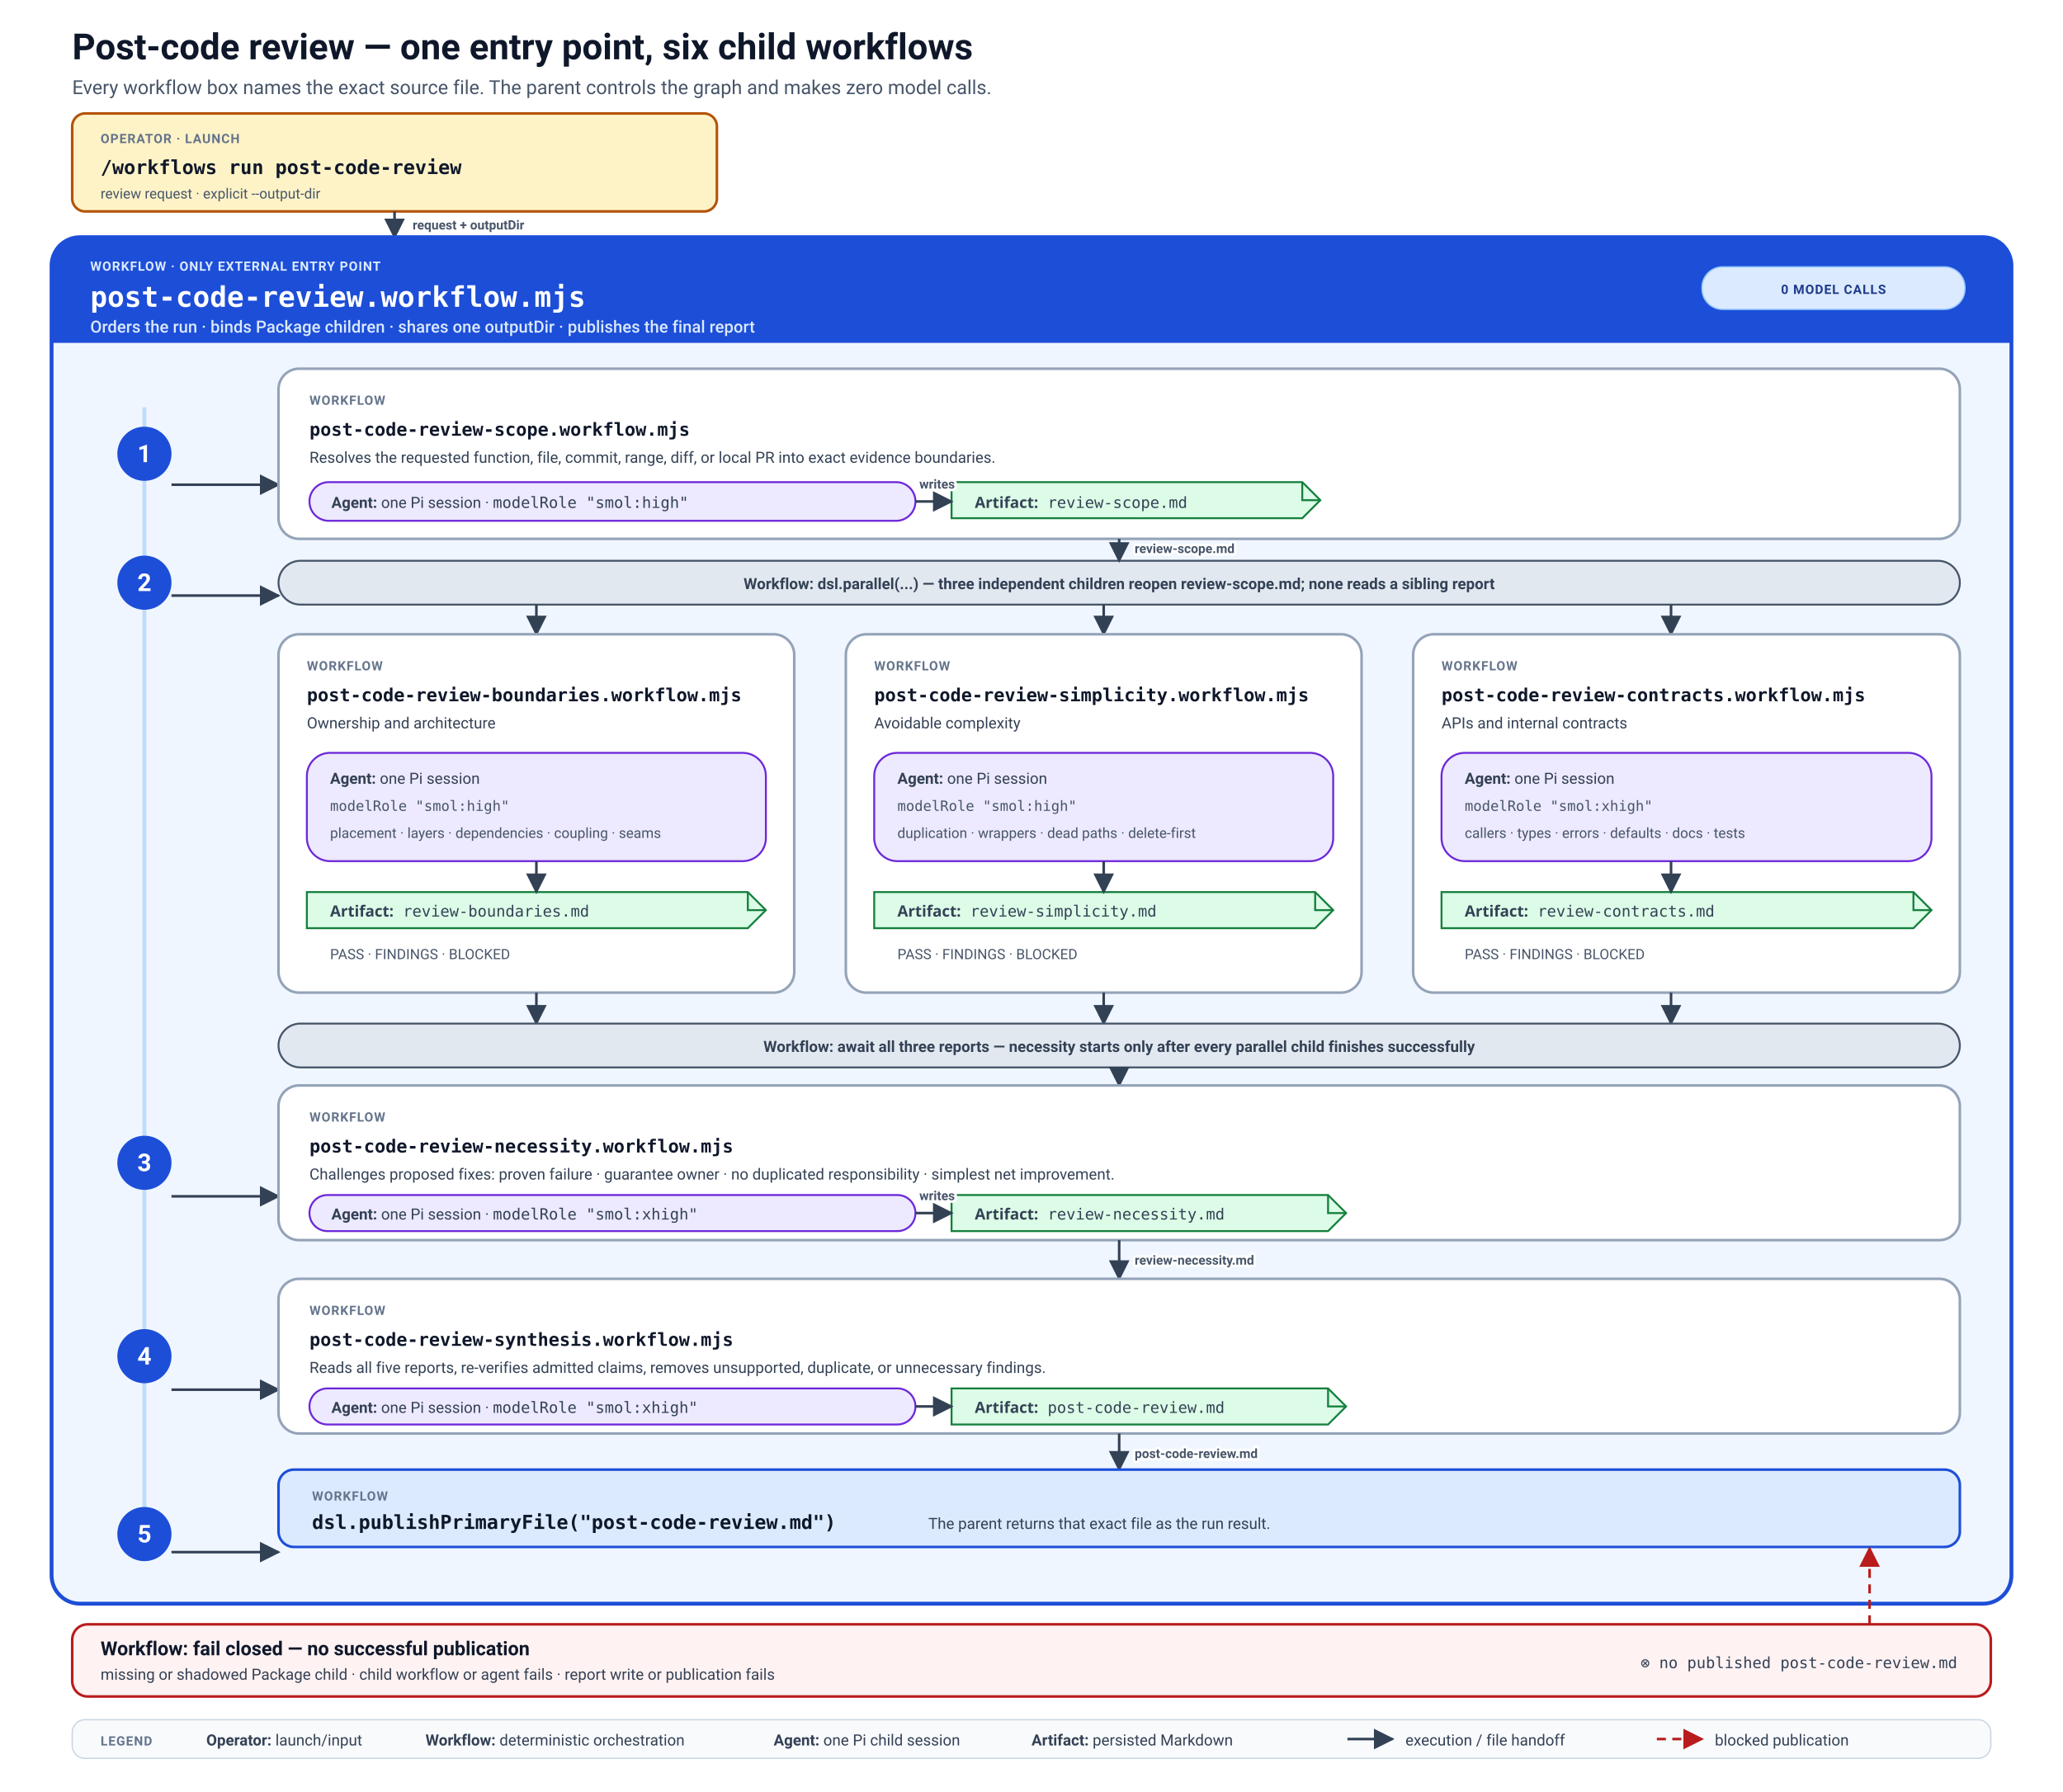
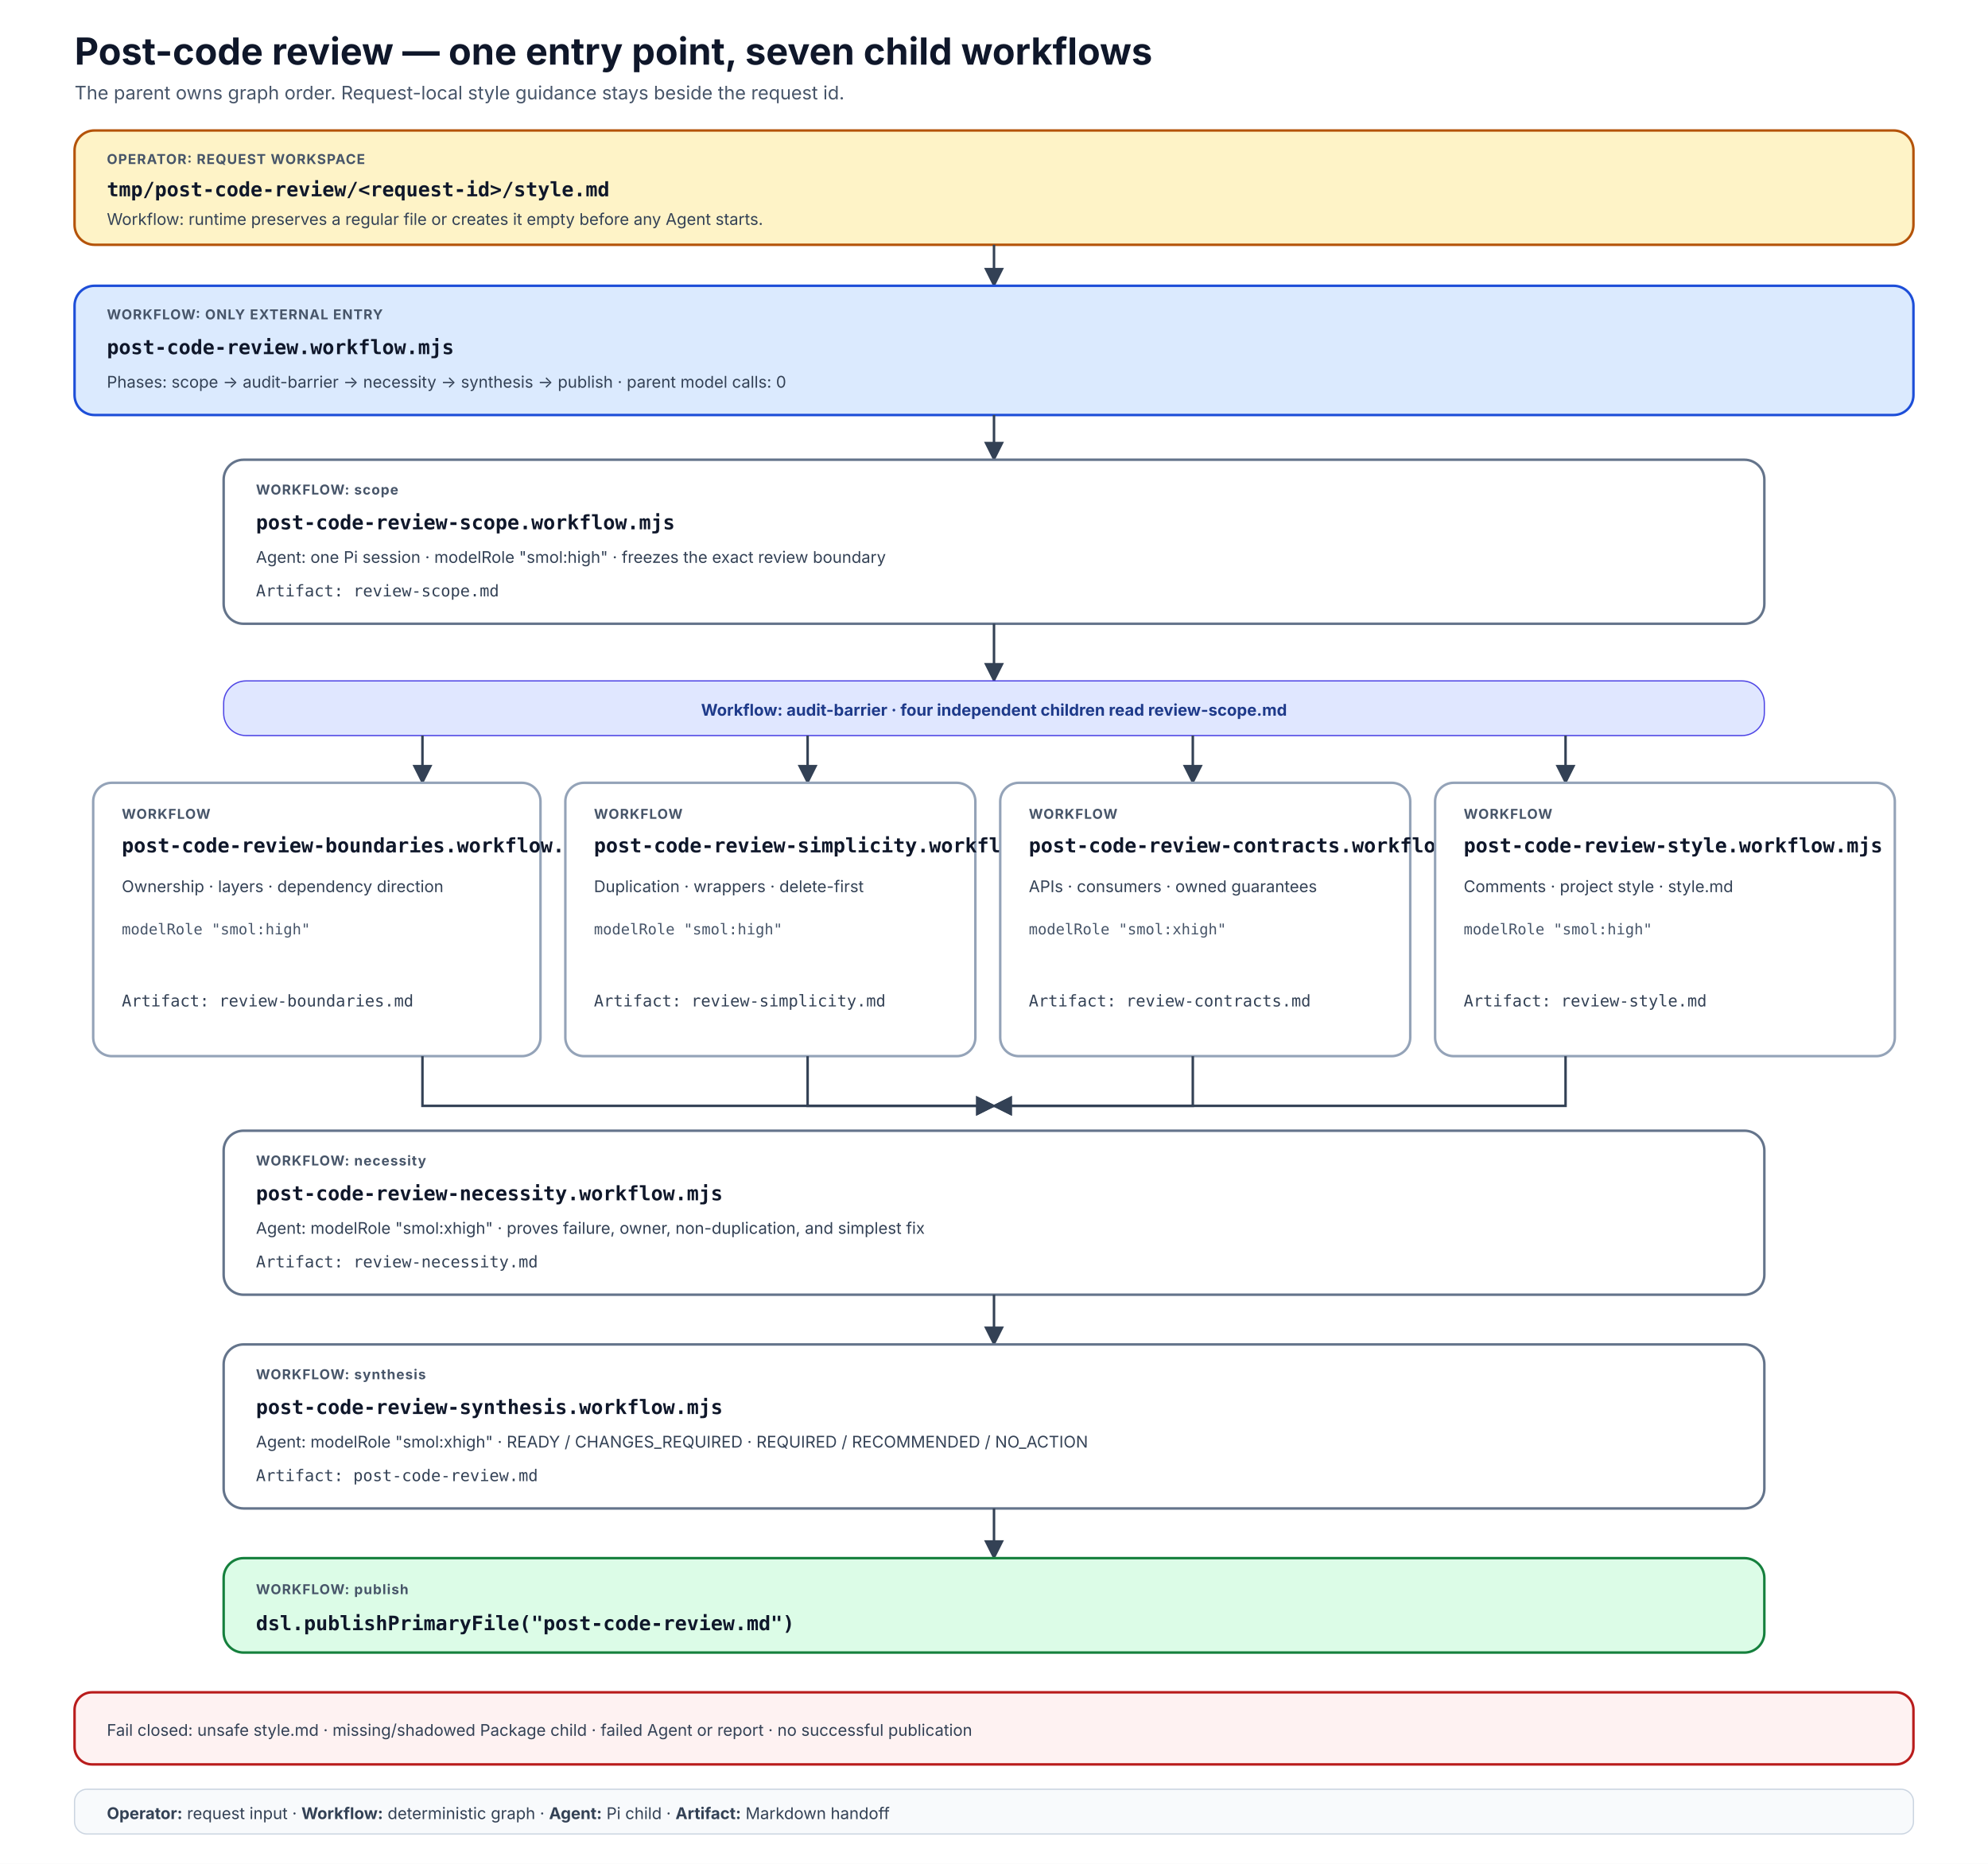
- <svg xmlns="http://www.w3.org/2000/svg" width="1600" height="1390" viewBox="0 0 1600 1390" role="img" aria-labelledby="diagram-title diagram-desc" preserveAspectRatio="xMidYMid meet">
+ <svg xmlns="http://www.w3.org/2000/svg" width="1600" height="1500" viewBox="0 0 1600 1500" role="img" aria-labelledby="title desc">
  <defs>
-     <marker id="arrow" viewBox="0 0 10 10" refX="9" refY="5" markerWidth="8" markerHeight="8" orient="auto-start-reverse">
-       <path d="M 0 0 L 10 5 L 0 10 z" fill="#334155" />
-     </marker>
-     <marker id="arrow-red" viewBox="0 0 10 10" refX="9" refY="5" markerWidth="8" markerHeight="8" orient="auto-start-reverse">
-       <path d="M 0 0 L 10 5 L 0 10 z" fill="#b91c1c" />
+     <marker id="arrow" viewBox="0 0 10 10" refX="9" refY="5" markerWidth="8" markerHeight="8" orient="auto">
+       <path d="M0 0 L10 5 L0 10 Z" fill="#334155" />
    </marker>
    <style>
-       .sans { font-family: system-ui, -apple-system, "Segoe UI", Roboto, sans-serif; }
-       .mono { font-family: ui-monospace, SFMono-Regular, Menlo, Consolas, monospace; }
-       .h1 { font-size: 28px; font-weight: 750; fill: #0f172a; }
-       .subtitle { font-size: 15px; font-weight: 400; fill: #475569; }
-       .parent-title { font-size: 22px; font-weight: 750; fill: #ffffff; }
-       .parent-subtitle { font-size: 13px; font-weight: 450; fill: #dbeafe; }
-       .node-title { font-size: 15px; font-weight: 720; fill: #0f172a; }
-       .node-file { font-size: 14px; font-weight: 720; fill: #0f172a; }
-       .body { font-size: 12px; font-weight: 430; fill: #334155; }
-       .small { font-size: 11px; font-weight: 430; fill: #475569; }
-       .tag { font-size: 10px; font-weight: 750; letter-spacing: .06em; fill: #64748b; }
-       .tag-light { font-size: 10px; font-weight: 750; letter-spacing: .06em; fill: #dbeafe; }
-       .badge { font-size: 10px; font-weight: 760; letter-spacing: .06em; fill: #1e3a8a; }
-       .step-number { font-size: 19px; font-weight: 760; fill: #ffffff; text-anchor: middle; dominant-baseline: central; }
-       .step-label { font-size: 11px; font-weight: 700; fill: #1e3a8a; }
-       .step-code { font-size: 9px; font-weight: 500; fill: #475569; }
-       .bar-text { font-size: 12px; font-weight: 650; fill: #334155; text-anchor: middle; }
-       .edge { fill: none; stroke: #334155; stroke-width: 2; marker-end: url(#arrow); }
-       .edge-red { fill: none; stroke: #b91c1c; stroke-width: 2; stroke-dasharray: 7 5; marker-end: url(#arrow-red); }
-       .edge-label { font-size: 10px; font-weight: 600; fill: #475569; paint-order: stroke; stroke: #ffffff; stroke-width: 4px; stroke-linejoin: round; }
+       .sans{font-family:system-ui,-apple-system,"Segoe UI",sans-serif}.mono{font-family:ui-monospace,SFMono-Regular,Menlo,monospace}
+       .h1{font-size:30px;font-weight:750;fill:#0f172a}.sub{font-size:15px;fill:#475569}.tag{font-size:11px;font-weight:750;letter-spacing:.06em;fill:#475569}
+       .title{font-size:16px;font-weight:740;fill:#0f172a}.body{font-size:13px;fill:#334155}.small{font-size:12px;fill:#475569}
+       .edge{fill:none;stroke:#334155;stroke-width:2;marker-end:url(#arrow)}.bar{font-size:13px;font-weight:700;fill:#1e3a8a;text-anchor:middle}
    </style>
  </defs>
-   <rect width="1600" height="1390" fill="#ffffff" />
-   <text x="56" y="46" class="sans h1">Post-code review — one entry point, six child workflows</text>
-   <text x="56" y="73" class="sans subtitle">Every workflow box names the exact source file. The parent controls the graph and makes zero model calls.</text>
-   <rect x="56" y="88" width="500" height="76" rx="10" fill="#fef3c7" stroke="#b45309" stroke-width="2" />
-   <text x="78" y="111" class="sans tag" fill="#92400e">OPERATOR · LAUNCH</text>
-   <text x="78" y="135" class="mono node-title">/workflows run post-code-review</text>
-   <text x="78" y="154" class="sans small">review request · explicit --output-dir</text>
-   <path d="M 306 164 L 306 184" class="edge" />
-   <text x="320" y="178" class="sans edge-label">request + outputDir</text>
-   <rect x="40" y="184" width="1520" height="1060" rx="22" fill="#eff6ff" stroke="#1d4ed8" stroke-width="3" />
-   <path d="M 62 184 H 1538 Q 1560 184 1560 206 V 266 H 40 V 206 Q 40 184 62 184 Z" fill="#1d4ed8" />
-   <text x="70" y="210" class="sans tag-light">WORKFLOW · ONLY EXTERNAL ENTRY POINT</text>
-   <text x="70" y="238" class="mono parent-title">post-code-review.workflow.mjs</text>
-   <text x="70" y="258" class="sans parent-subtitle">Orders the run · binds Package children · shares one outputDir · publishes the final report</text>
-   <rect x="1320" y="207" width="204" height="33" rx="16" fill="#dbeafe" stroke="#93c5fd" />
-   <text x="1422" y="228" class="sans badge" text-anchor="middle">0 MODEL CALLS</text>
-   <path d="M 112 316 L 112 1210" fill="none" stroke="#bfdbfe" stroke-width="3" />
-   <circle cx="112" cy="352" r="21" fill="#1d4ed8" />
-   <text x="112" y="352" class="sans step-number">1</text>
-   <path d="M 133 376 L 216 376" class="edge" />
-   <rect x="216" y="286" width="1304" height="132" rx="16" fill="#ffffff" stroke="#94a3b8" stroke-width="2" />
-   <text x="240" y="314" class="sans tag">WORKFLOW</text>
-   <text x="240" y="338" class="mono node-file">post-code-review-scope.workflow.mjs</text>
-   <text x="240" y="359" class="sans body">Resolves the requested function, file, commit, range, diff, or local PR into exact evidence boundaries.</text>
-   <rect x="240" y="374" width="470" height="30" rx="15" fill="#ede9fe" stroke="#6d28d9" stroke-width="1.5" />
-   <text x="257" y="394" class="sans body">
-     <tspan font-weight="700">Agent:</tspan> one Pi session · <tspan class="mono">modelRole "smol:high"</tspan>
-   </text>
-   <path d="M 738 374 H 1010 L 1024 388 L 1010 402 H 738 Z" fill="#dcfce7" stroke="#15803d" stroke-width="1.5" />
-   <path d="M 1010 374 V 388 H 1024" fill="none" stroke="#15803d" stroke-width="1.5" />
-   <text x="756" y="394" class="mono body">
-     <tspan font-family="system-ui" font-weight="700">Artifact:</tspan> review-scope.md</text>
-   <path d="M 710 389 L 738 389" class="edge" />
-   <text x="713" y="379" class="sans edge-label">writes</text>
-   <circle cx="112" cy="452" r="21" fill="#1d4ed8" />
-   <text x="112" y="452" class="sans step-number">2</text>
-   <path d="M 133 462 L 216 462" class="edge" />
-   <rect x="216" y="435" width="1304" height="34" rx="17" fill="#e2e8f0" stroke="#475569" stroke-width="1.5" />
-   <text x="868" y="457" class="sans bar-text">Workflow: dsl.parallel(...) — three independent children reopen review-scope.md; none reads a sibling report</text>
-   <path d="M 868 418 L 868 435" class="edge" />
-   <text x="880" y="429" class="sans edge-label">review-scope.md</text>
-   <path d="M 416 469 L 416 492" class="edge" />
-   <path d="M 856 469 L 856 492" class="edge" />
-   <path d="M 1296 469 L 1296 492" class="edge" />
-   <rect x="216" y="492" width="400" height="278" rx="16" fill="#ffffff" stroke="#94a3b8" stroke-width="2" />
-   <text x="238" y="520" class="sans tag">WORKFLOW</text>
-   <text x="238" y="544" class="mono node-file">post-code-review-boundaries.workflow.mjs</text>
-   <text x="238" y="565" class="sans body">Ownership and architecture</text>
-   <rect x="238" y="584" width="356" height="84" rx="18" fill="#ede9fe" stroke="#6d28d9" stroke-width="1.5" />
-   <text x="256" y="608" class="sans body">
-     <tspan font-weight="700">Agent:</tspan> one Pi session</text>
-   <text x="256" y="629" class="mono small">modelRole "smol:high"</text>
-   <text x="256" y="650" class="sans small">placement · layers · dependencies · coupling · seams</text>
-   <path d="M 238 692 H 580 L 594 706 L 580 720 H 238 Z" fill="#dcfce7" stroke="#15803d" stroke-width="1.5" />
-   <path d="M 580 692 V 706 H 594" fill="none" stroke="#15803d" stroke-width="1.5" />
-   <text x="256" y="711" class="mono body">
-     <tspan font-family="system-ui" font-weight="700">Artifact:</tspan> review-boundaries.md</text>
-   <text x="256" y="744" class="sans small">PASS · FINDINGS · BLOCKED</text>
-   <path d="M 416 668 L 416 692" class="edge" />
-   <rect x="656" y="492" width="400" height="278" rx="16" fill="#ffffff" stroke="#94a3b8" stroke-width="2" />
-   <text x="678" y="520" class="sans tag">WORKFLOW</text>
-   <text x="678" y="544" class="mono node-file">post-code-review-simplicity.workflow.mjs</text>
-   <text x="678" y="565" class="sans body">Avoidable complexity</text>
-   <rect x="678" y="584" width="356" height="84" rx="18" fill="#ede9fe" stroke="#6d28d9" stroke-width="1.5" />
-   <text x="696" y="608" class="sans body">
-     <tspan font-weight="700">Agent:</tspan> one Pi session</text>
-   <text x="696" y="629" class="mono small">modelRole "smol:high"</text>
-   <text x="696" y="650" class="sans small">duplication · wrappers · dead paths · delete-first</text>
-   <path d="M 678 692 H 1020 L 1034 706 L 1020 720 H 678 Z" fill="#dcfce7" stroke="#15803d" stroke-width="1.5" />
-   <path d="M 1020 692 V 706 H 1034" fill="none" stroke="#15803d" stroke-width="1.5" />
-   <text x="696" y="711" class="mono body">
-     <tspan font-family="system-ui" font-weight="700">Artifact:</tspan> review-simplicity.md</text>
-   <text x="696" y="744" class="sans small">PASS · FINDINGS · BLOCKED</text>
-   <path d="M 856 668 L 856 692" class="edge" />
-   <rect x="1096" y="492" width="424" height="278" rx="16" fill="#ffffff" stroke="#94a3b8" stroke-width="2" />
-   <text x="1118" y="520" class="sans tag">WORKFLOW</text>
-   <text x="1118" y="544" class="mono node-file">post-code-review-contracts.workflow.mjs</text>
-   <text x="1118" y="565" class="sans body">APIs and internal contracts</text>
-   <rect x="1118" y="584" width="380" height="84" rx="18" fill="#ede9fe" stroke="#6d28d9" stroke-width="1.5" />
-   <text x="1136" y="608" class="sans body">
-     <tspan font-weight="700">Agent:</tspan> one Pi session</text>
-   <text x="1136" y="629" class="mono small">modelRole "smol:xhigh"</text>
-   <text x="1136" y="650" class="sans small">callers · types · errors · defaults · docs · tests</text>
-   <path d="M 1118 692 H 1484 L 1498 706 L 1484 720 H 1118 Z" fill="#dcfce7" stroke="#15803d" stroke-width="1.5" />
-   <path d="M 1484 692 V 706 H 1498" fill="none" stroke="#15803d" stroke-width="1.5" />
-   <text x="1136" y="711" class="mono body">
-     <tspan font-family="system-ui" font-weight="700">Artifact:</tspan> review-contracts.md</text>
-   <text x="1136" y="744" class="sans small">PASS · FINDINGS · BLOCKED</text>
-   <path d="M 1296 668 L 1296 692" class="edge" />
-   <path d="M 416 770 L 416 794" class="edge" />
-   <path d="M 856 770 L 856 794" class="edge" />
-   <path d="M 1296 770 L 1296 794" class="edge" />
-   <rect x="216" y="794" width="1304" height="34" rx="17" fill="#e2e8f0" stroke="#475569" stroke-width="1.5" />
-   <text x="868" y="816" class="sans bar-text">Workflow: await all three reports — necessity starts only after every parallel child finishes successfully</text>
-   <circle cx="112" cy="902" r="21" fill="#1d4ed8" />
-   <text x="112" y="902" class="sans step-number">3</text>
-   <path d="M 133 928 L 216 928" class="edge" />
-   <path d="M 868 828 L 868 842" class="edge" />
-   <rect x="216" y="842" width="1304" height="120" rx="16" fill="#ffffff" stroke="#94a3b8" stroke-width="2" />
-   <text x="240" y="870" class="sans tag">WORKFLOW</text>
-   <text x="240" y="894" class="mono node-file">post-code-review-necessity.workflow.mjs</text>
-   <text x="240" y="915" class="sans body">Challenges proposed fixes: proven failure · guarantee owner · no duplicated responsibility · simplest net improvement.</text>
-   <rect x="240" y="927" width="470" height="28" rx="14" fill="#ede9fe" stroke="#6d28d9" stroke-width="1.5" />
-   <text x="257" y="946" class="sans body">
-     <tspan font-weight="700">Agent:</tspan> one Pi session · <tspan class="mono">modelRole "smol:xhigh"</tspan>
-   </text>
-   <path d="M 738 927 H 1030 L 1044 941 L 1030 955 H 738 Z" fill="#dcfce7" stroke="#15803d" stroke-width="1.5" />
-   <path d="M 1030 927 V 941 H 1044" fill="none" stroke="#15803d" stroke-width="1.5" />
-   <text x="756" y="946" class="mono body">
-     <tspan font-family="system-ui" font-weight="700">Artifact:</tspan> review-necessity.md</text>
-   <path d="M 710 941 L 738 941" class="edge" />
-   <text x="713" y="931" class="sans edge-label">writes</text>
-   <circle cx="112" cy="1052" r="21" fill="#1d4ed8" />
-   <text x="112" y="1052" class="sans step-number">4</text>
-   <path d="M 133 1078 L 216 1078" class="edge" />
-   <path d="M 868 962 L 868 992" class="edge" />
-   <text x="880" y="981" class="sans edge-label">review-necessity.md</text>
-   <rect x="216" y="992" width="1304" height="120" rx="16" fill="#ffffff" stroke="#94a3b8" stroke-width="2" />
-   <text x="240" y="1020" class="sans tag">WORKFLOW</text>
-   <text x="240" y="1044" class="mono node-file">post-code-review-synthesis.workflow.mjs</text>
-   <text x="240" y="1065" class="sans body">Reads all five reports, re-verifies admitted claims, removes unsupported, duplicate, or unnecessary findings.</text>
-   <rect x="240" y="1077" width="470" height="28" rx="14" fill="#ede9fe" stroke="#6d28d9" stroke-width="1.5" />
-   <text x="257" y="1096" class="sans body">
-     <tspan font-weight="700">Agent:</tspan> one Pi session · <tspan class="mono">modelRole "smol:xhigh"</tspan>
-   </text>
-   <path d="M 738 1077 H 1030 L 1044 1091 L 1030 1105 H 738 Z" fill="#dcfce7" stroke="#15803d" stroke-width="1.5" />
-   <path d="M 1030 1077 V 1091 H 1044" fill="none" stroke="#15803d" stroke-width="1.5" />
-   <text x="756" y="1096" class="mono body">
-     <tspan font-family="system-ui" font-weight="700">Artifact:</tspan> post-code-review.md</text>
-   <path d="M 710 1091 L 738 1091" class="edge" />
-   <circle cx="112" cy="1190" r="21" fill="#1d4ed8" />
-   <text x="112" y="1190" class="sans step-number">5</text>
-   <path d="M 133 1204 L 216 1204" class="edge" />
-   <path d="M 868 1112 L 868 1140" class="edge" />
-   <text x="880" y="1131" class="sans edge-label">post-code-review.md</text>
-   <rect x="216" y="1140" width="1304" height="60" rx="12" fill="#dbeafe" stroke="#1d4ed8" stroke-width="2" />
-   <text x="242" y="1164" class="sans tag">WORKFLOW</text>
-   <text x="242" y="1186" class="mono node-title">dsl.publishPrimaryFile("post-code-review.md")</text>
-   <text x="720" y="1186" class="sans body">The parent returns that exact file as the run result.</text>
-   <rect x="56" y="1260" width="1488" height="56" rx="12" fill="#fef2f2" stroke="#b91c1c" stroke-width="2" />
-   <text x="78" y="1284" class="sans node-title" fill="#7f1d1d">Workflow: fail closed — no successful publication</text>
-   <text x="78" y="1303" class="sans body" fill="#7f1d1d">missing or shadowed Package child · child workflow or agent fails · report write or publication fails</text>
-   <text x="1518" y="1294" class="mono body" fill="#7f1d1d" text-anchor="end" font-weight="700">⊗ no published post-code-review.md</text>
-   <path d="M 1450 1260 L 1450 1201" class="edge-red" />
-   <rect x="56" y="1334" width="1488" height="30" rx="10" fill="#f8fafc" stroke="#cbd5e1" />
-   <text x="78" y="1354" class="sans tag">LEGEND</text>
-   <text x="160" y="1354" class="sans body">
-     <tspan font-weight="700">Operator:</tspan> launch/input</text>
-   <text x="330" y="1354" class="sans body">
-     <tspan font-weight="700">Workflow:</tspan> deterministic orchestration</text>
-   <text x="600" y="1354" class="sans body">
-     <tspan font-weight="700">Agent:</tspan> one Pi child session</text>
-   <text x="800" y="1354" class="sans body">
-     <tspan font-weight="700">Artifact:</tspan> persisted Markdown</text>
-   <line x1="1045" y1="1349" x2="1080" y2="1349" stroke="#334155" stroke-width="2" marker-end="url(#arrow)" />
-   <text x="1090" y="1354" class="sans body">execution / file handoff</text>
-   <line x1="1285" y1="1349" x2="1320" y2="1349" stroke="#b91c1c" stroke-width="2" stroke-dasharray="7 5" marker-end="url(#arrow-red)" />
-   <text x="1330" y="1354" class="sans body">blocked publication</text>
+   <rect width="1600" height="1500" fill="#fff" />
+   <text x="60" y="52" class="sans h1">Post-code review — one entry point, seven child workflows</text>
+   <text x="60" y="80" class="sans sub">The parent owns graph order. Request-local style guidance stays beside the request id.</text>
+   <rect x="60" y="105" width="1480" height="92" rx="16" fill="#fef3c7" stroke="#b45309" stroke-width="2" />
+   <text x="86" y="132" class="sans tag">OPERATOR: REQUEST WORKSPACE</text>
+   <text x="86" y="158" class="mono title">tmp/post-code-review/&lt;request-id&gt;/style.md</text>
+   <text x="86" y="181" class="sans body">Workflow: runtime preserves a regular file or creates it empty before any Agent starts.</text>
+   <path d="M800 197 V230" class="edge" />
+   <rect x="60" y="230" width="1480" height="104" rx="16" fill="#dbeafe" stroke="#1d4ed8" stroke-width="2" />
+   <text x="86" y="257" class="sans tag">WORKFLOW: ONLY EXTERNAL ENTRY</text>
+   <text x="86" y="285" class="mono title">post-code-review.workflow.mjs</text>
+   <text x="86" y="312" class="sans body">Phases: scope → audit-barrier → necessity → synthesis → publish · parent model calls: 0</text>
+   <path d="M800 334 V370" class="edge" />
+   <rect x="180" y="370" width="1240" height="132" rx="16" fill="#fff" stroke="#64748b" stroke-width="2" />
+   <text x="206" y="398" class="sans tag">WORKFLOW: scope</text>
+   <text x="206" y="426" class="mono title">post-code-review-scope.workflow.mjs</text>
+   <text x="206" y="453" class="sans body">Agent: one Pi session · modelRole "smol:high" · freezes the exact review boundary</text>
+   <text x="206" y="480" class="mono body">Artifact: review-scope.md</text>
+   <path d="M800 502 V548" class="edge" />
+   <rect x="180" y="548" width="1240" height="44" rx="18" fill="#e0e7ff" stroke="#4f46e5" />
+   <text x="800" y="576" class="sans bar">Workflow: audit-barrier · four independent children read review-scope.md</text>
+   <path d="M340 592 V630" class="edge" />
+   <path d="M650 592 V630" class="edge" />
+   <path d="M960 592 V630" class="edge" />
+   <path d="M1260 592 V630" class="edge" />
+   <rect x="75" y="630" width="360" height="220" rx="15" fill="#fff" stroke="#94a3b8" stroke-width="2" />
+   <text x="98" y="659" class="sans tag">WORKFLOW</text>
+   <text x="98" y="686" class="mono title">post-code-review-boundaries.workflow.mjs</text>
+   <text x="98" y="718" class="sans body">Ownership · layers · dependency direction</text>
+   <text x="98" y="752" class="mono small">modelRole "smol:high"</text>
+   <text x="98" y="810" class="mono body">Artifact: review-boundaries.md</text>
+   <rect x="455" y="630" width="330" height="220" rx="15" fill="#fff" stroke="#94a3b8" stroke-width="2" />
+   <text x="478" y="659" class="sans tag">WORKFLOW</text>
+   <text x="478" y="686" class="mono title">post-code-review-simplicity.workflow.mjs</text>
+   <text x="478" y="718" class="sans body">Duplication · wrappers · delete-first</text>
+   <text x="478" y="752" class="mono small">modelRole "smol:high"</text>
+   <text x="478" y="810" class="mono body">Artifact: review-simplicity.md</text>
+   <rect x="805" y="630" width="330" height="220" rx="15" fill="#fff" stroke="#94a3b8" stroke-width="2" />
+   <text x="828" y="659" class="sans tag">WORKFLOW</text>
+   <text x="828" y="686" class="mono title">post-code-review-contracts.workflow.mjs</text>
+   <text x="828" y="718" class="sans body">APIs · consumers · owned guarantees</text>
+   <text x="828" y="752" class="mono small">modelRole "smol:xhigh"</text>
+   <text x="828" y="810" class="mono body">Artifact: review-contracts.md</text>
+   <rect x="1155" y="630" width="370" height="220" rx="15" fill="#fff" stroke="#94a3b8" stroke-width="2" />
+   <text x="1178" y="659" class="sans tag">WORKFLOW</text>
+   <text x="1178" y="686" class="mono title">post-code-review-style.workflow.mjs</text>
+   <text x="1178" y="718" class="sans body">Comments · project style · style.md</text>
+   <text x="1178" y="752" class="mono small">modelRole "smol:high"</text>
+   <text x="1178" y="810" class="mono body">Artifact: review-style.md</text>
+   <path d="M340 850 V890 H800" class="edge" />
+   <path d="M650 850 V890 H800" class="edge" />
+   <path d="M960 850 V890 H800" class="edge" />
+   <path d="M1260 850 V890 H800" class="edge" />
+   <rect x="180" y="910" width="1240" height="132" rx="16" fill="#fff" stroke="#64748b" stroke-width="2" />
+   <text x="206" y="938" class="sans tag">WORKFLOW: necessity</text>
+   <text x="206" y="966" class="mono title">post-code-review-necessity.workflow.mjs</text>
+   <text x="206" y="993" class="sans body">Agent: modelRole "smol:xhigh" · proves failure, owner, non-duplication, and simplest fix</text>
+   <text x="206" y="1020" class="mono body">Artifact: review-necessity.md</text>
+   <path d="M800 1042 V1082" class="edge" />
+   <rect x="180" y="1082" width="1240" height="132" rx="16" fill="#fff" stroke="#64748b" stroke-width="2" />
+   <text x="206" y="1110" class="sans tag">WORKFLOW: synthesis</text>
+   <text x="206" y="1138" class="mono title">post-code-review-synthesis.workflow.mjs</text>
+   <text x="206" y="1165" class="sans body">Agent: modelRole "smol:xhigh" · READY / CHANGES_REQUIRED · REQUIRED / RECOMMENDED / NO_ACTION</text>
+   <text x="206" y="1192" class="mono body">Artifact: post-code-review.md</text>
+   <path d="M800 1214 V1254" class="edge" />
+   <rect x="180" y="1254" width="1240" height="76" rx="16" fill="#dcfce7" stroke="#15803d" stroke-width="2" />
+   <text x="206" y="1283" class="sans tag">WORKFLOW: publish</text>
+   <text x="206" y="1312" class="mono title">dsl.publishPrimaryFile("post-code-review.md")</text>
+   <rect x="60" y="1362" width="1480" height="58" rx="14" fill="#fef2f2" stroke="#b91c1c" stroke-width="2" />
+   <text x="86" y="1397" class="sans body">Fail closed: unsafe style.md · missing/shadowed Package child · failed Agent or report · no successful publication</text>
+   <rect x="60" y="1440" width="1480" height="36" rx="10" fill="#f8fafc" stroke="#cbd5e1" />
+   <text x="86" y="1464" class="sans body">
+     <tspan font-weight="700">Operator:</tspan> request input · <tspan font-weight="700">Workflow:</tspan> deterministic graph · <tspan font-weight="700">Agent:</tspan> Pi child · <tspan font-weight="700">Artifact:</tspan> Markdown handoff</text>
</svg>
